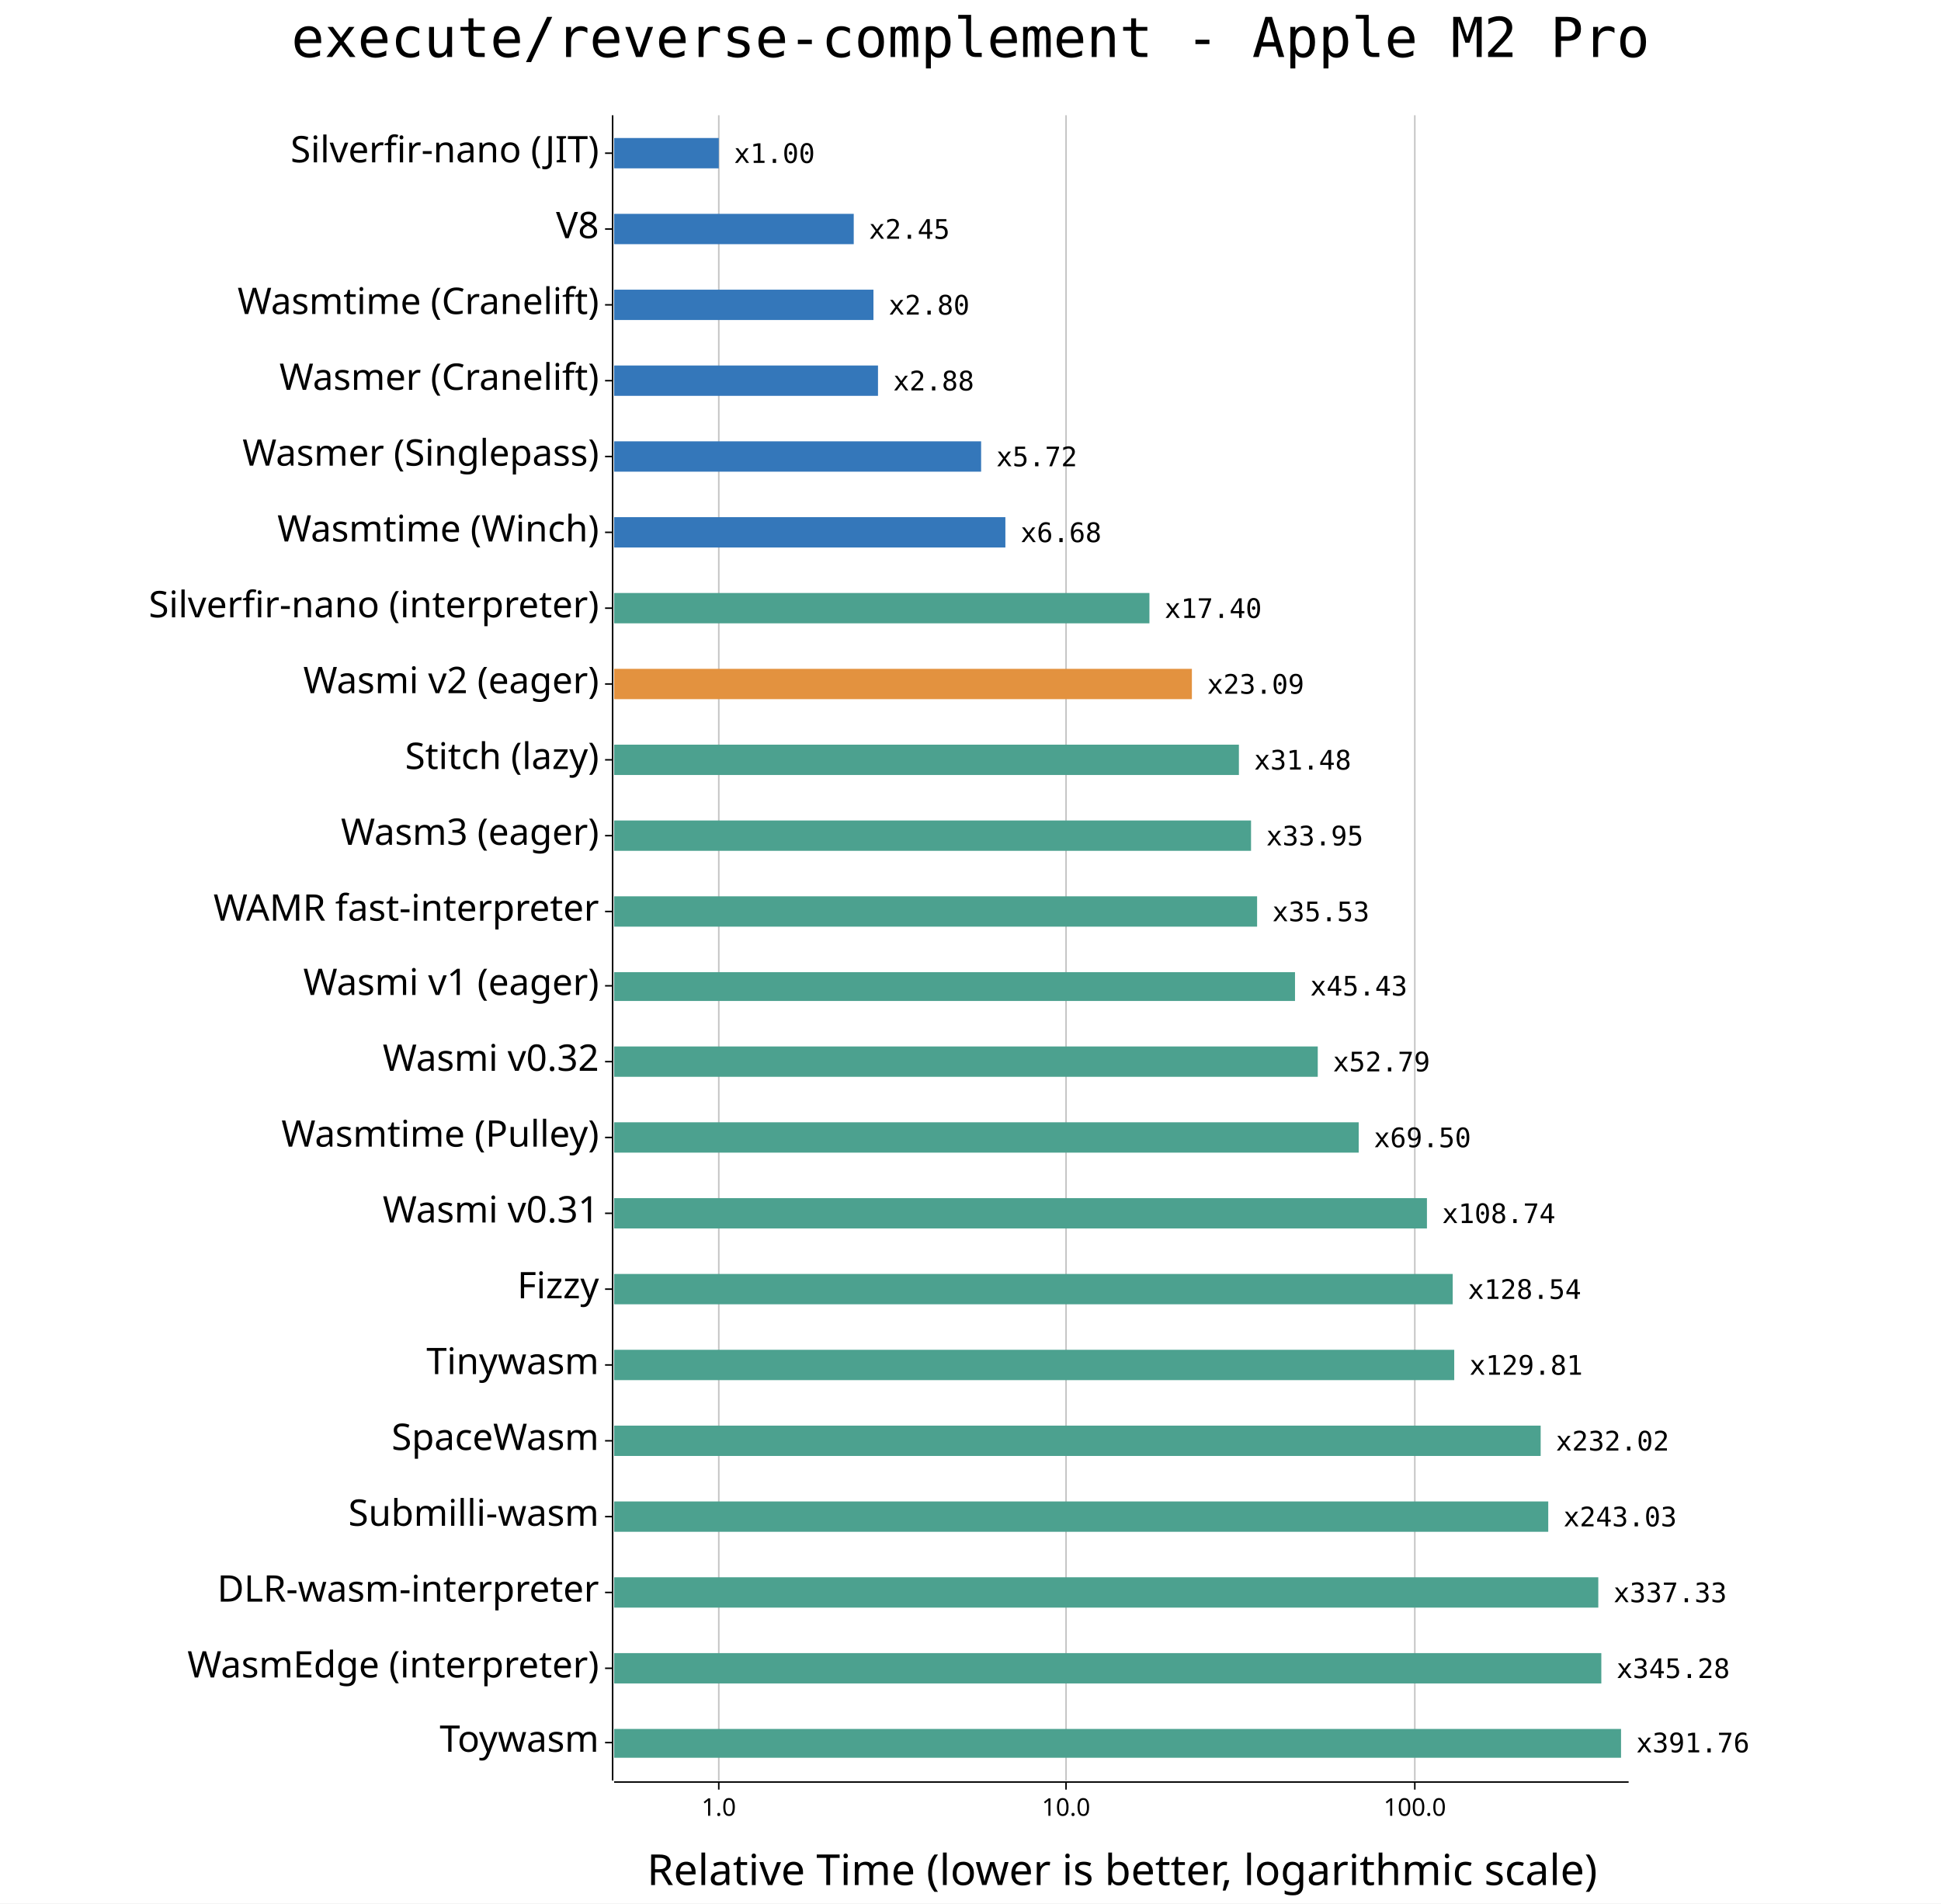
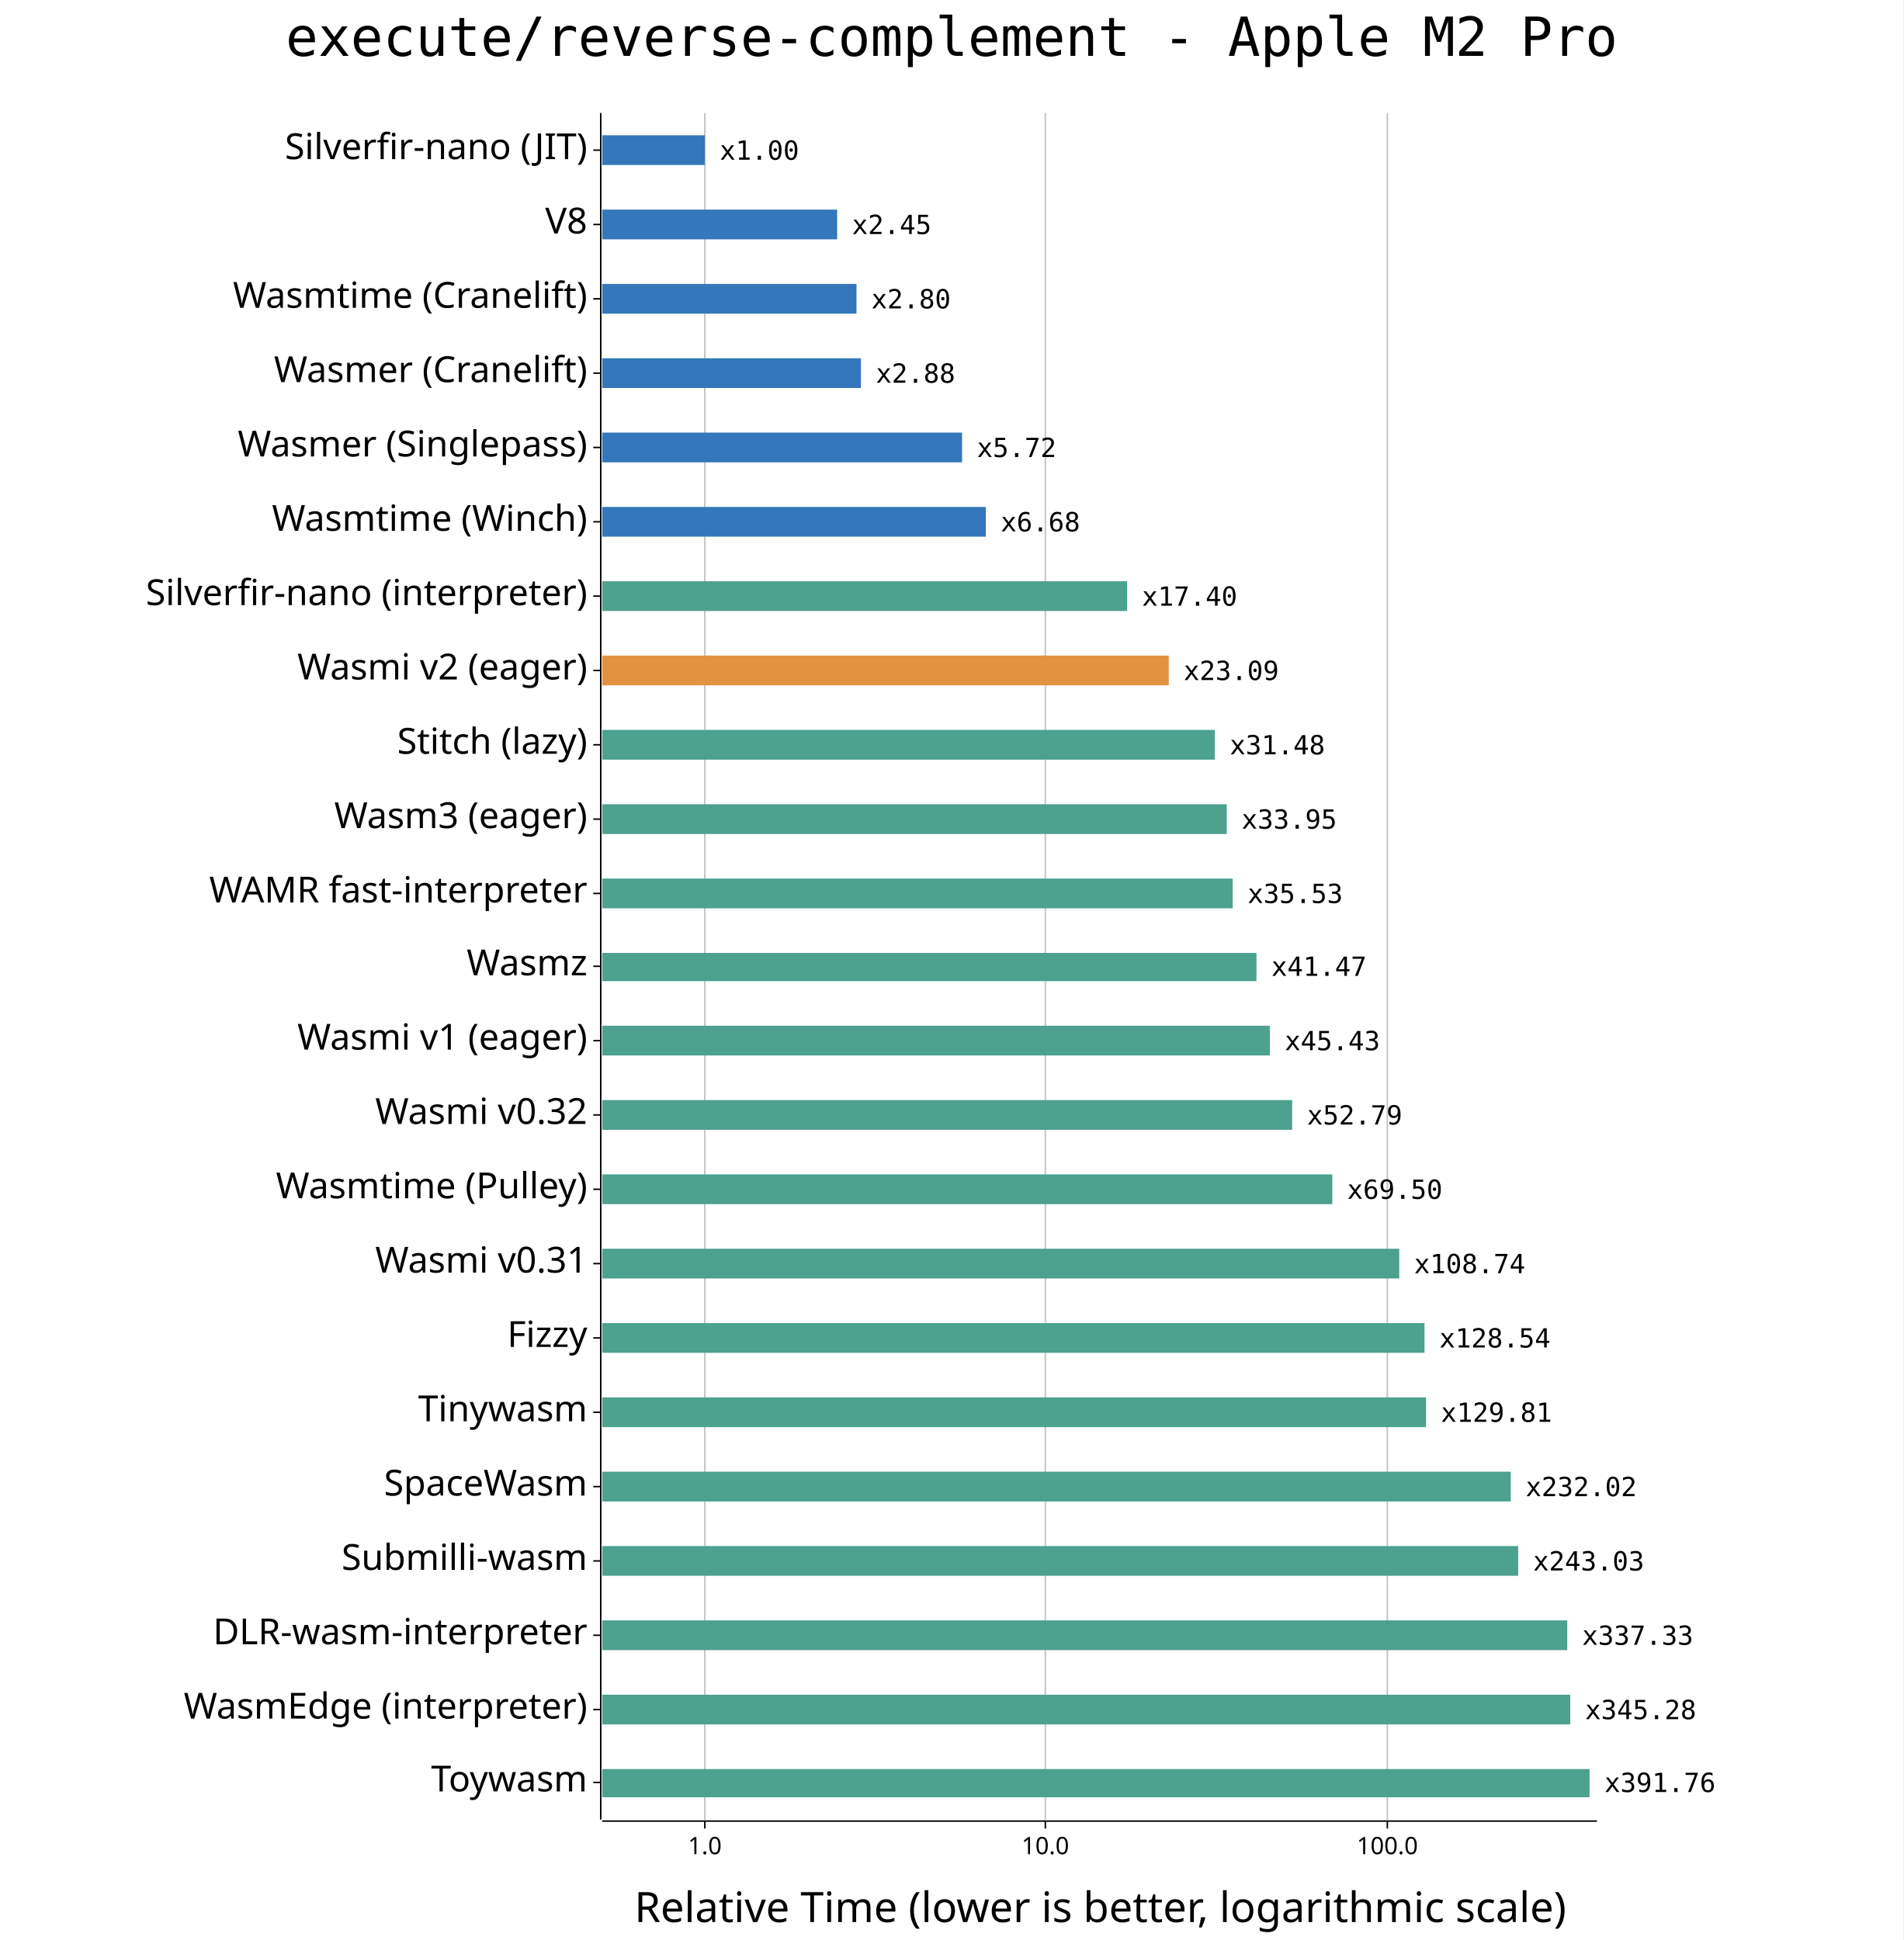
- <svg xmlns="http://www.w3.org/2000/svg" width="1280" height="1255" viewBox="0 0 1280 1255">
-   <rect x="0" y="0" width="1280" height="1255" opacity="1" fill="#FFFFFF" stroke="none" />
+ <svg xmlns="http://www.w3.org/2000/svg" width="1280" height="1305" viewBox="0 0 1280 1305">
+   <rect x="0" y="0" width="1280" height="1305" opacity="1" fill="#FFFFFF" stroke="none" />
  <text x="640" y="10" dy="0.76em" text-anchor="middle" font-family="monospace" font-size="36.29" opacity="1" fill="#000000">
execute/reverse-complement - Apple M2 Pro
</text>
-   <line opacity="0.1" stroke="#000000" stroke-width="1" x1="474" y1="1174" x2="474" y2="76" />
-   <line opacity="0.1" stroke="#000000" stroke-width="1" x1="703" y1="1174" x2="703" y2="76" />
-   <line opacity="0.1" stroke="#000000" stroke-width="1" x1="933" y1="1174" x2="933" y2="76" />
-   <text x="5" y="625" dy="0.76em" text-anchor="middle" font-family="sans-serif" font-size="28.226" opacity="1" fill="#000000" transform="rotate(270, 5, 625)">
+   <line opacity="0.1" stroke="#000000" stroke-width="1" x1="474" y1="1224" x2="474" y2="76" />
+   <line opacity="0.1" stroke="#000000" stroke-width="1" x1="703" y1="1224" x2="703" y2="76" />
+   <line opacity="0.1" stroke="#000000" stroke-width="1" x1="933" y1="1224" x2="933" y2="76" />
+   <text x="5" y="650" dy="0.76em" text-anchor="middle" font-family="sans-serif" font-size="28.226" opacity="1" fill="#000000" transform="rotate(270, 5, 650)">

</text>
-   <text x="740" y="1250" dy="-0.5ex" text-anchor="middle" font-family="sans-serif" font-size="28.226" opacity="1" fill="#000000">
+   <text x="740" y="1300" dy="-0.5ex" text-anchor="middle" font-family="sans-serif" font-size="28.226" opacity="1" fill="#000000">
Relative Time (lower is better, logarithmic scale)
</text>
-   <line opacity="0.15" stroke="#000000" stroke-width="1" x1="474" y1="1174" x2="474" y2="76" />
-   <line opacity="0.15" stroke="#000000" stroke-width="1" x1="703" y1="1174" x2="703" y2="76" />
-   <line opacity="0.15" stroke="#000000" stroke-width="1" x1="933" y1="1174" x2="933" y2="76" />
-   <polyline fill="none" opacity="1" stroke="#000000" stroke-width="1" points="404,76 404,1174 " />
-   <text x="395" y="1149" dy="0.5ex" text-anchor="end" font-family="sans-serif" font-size="24.194" opacity="1" fill="#000000">
+   <line opacity="0.15" stroke="#000000" stroke-width="1" x1="474" y1="1224" x2="474" y2="76" />
+   <line opacity="0.15" stroke="#000000" stroke-width="1" x1="703" y1="1224" x2="703" y2="76" />
+   <line opacity="0.15" stroke="#000000" stroke-width="1" x1="933" y1="1224" x2="933" y2="76" />
+   <polyline fill="none" opacity="1" stroke="#000000" stroke-width="1" points="404,76 404,1224 " />
+   <text x="395" y="1199" dy="0.5ex" text-anchor="end" font-family="sans-serif" font-size="24.194" opacity="1" fill="#000000">
Toywasm
</text>
-   <polyline fill="none" opacity="1" stroke="#000000" stroke-width="1" points="399,1149 404,1149 " />
+   <polyline fill="none" opacity="1" stroke="#000000" stroke-width="1" points="399,1199 404,1199 " />
+   <text x="395" y="1150" dy="0.5ex" text-anchor="end" font-family="sans-serif" font-size="24.194" opacity="1" fill="#000000">
+ WasmEdge (interpreter)
+ </text>
+   <polyline fill="none" opacity="1" stroke="#000000" stroke-width="1" points="399,1150 404,1150 " />
  <text x="395" y="1100" dy="0.5ex" text-anchor="end" font-family="sans-serif" font-size="24.194" opacity="1" fill="#000000">
- WasmEdge (interpreter)
+ DLR-wasm-interpreter
</text>
  <polyline fill="none" opacity="1" stroke="#000000" stroke-width="1" points="399,1100 404,1100 " />
  <text x="395" y="1050" dy="0.5ex" text-anchor="end" font-family="sans-serif" font-size="24.194" opacity="1" fill="#000000">
- DLR-wasm-interpreter
+ Submilli-wasm
</text>
  <polyline fill="none" opacity="1" stroke="#000000" stroke-width="1" points="399,1050 404,1050 " />
  <text x="395" y="1000" dy="0.5ex" text-anchor="end" font-family="sans-serif" font-size="24.194" opacity="1" fill="#000000">
- Submilli-wasm
+ SpaceWasm
</text>
  <polyline fill="none" opacity="1" stroke="#000000" stroke-width="1" points="399,1000 404,1000 " />
  <text x="395" y="950" dy="0.5ex" text-anchor="end" font-family="sans-serif" font-size="24.194" opacity="1" fill="#000000">
- SpaceWasm
+ Tinywasm
</text>
  <polyline fill="none" opacity="1" stroke="#000000" stroke-width="1" points="399,950 404,950 " />
  <text x="395" y="900" dy="0.5ex" text-anchor="end" font-family="sans-serif" font-size="24.194" opacity="1" fill="#000000">
- Tinywasm
+ Fizzy
</text>
  <polyline fill="none" opacity="1" stroke="#000000" stroke-width="1" points="399,900 404,900 " />
  <text x="395" y="850" dy="0.5ex" text-anchor="end" font-family="sans-serif" font-size="24.194" opacity="1" fill="#000000">
- Fizzy
+ Wasmi v0.31
</text>
  <polyline fill="none" opacity="1" stroke="#000000" stroke-width="1" points="399,850 404,850 " />
  <text x="395" y="800" dy="0.5ex" text-anchor="end" font-family="sans-serif" font-size="24.194" opacity="1" fill="#000000">
- Wasmi v0.31
+ Wasmtime (Pulley)
</text>
  <polyline fill="none" opacity="1" stroke="#000000" stroke-width="1" points="399,800 404,800 " />
  <text x="395" y="750" dy="0.5ex" text-anchor="end" font-family="sans-serif" font-size="24.194" opacity="1" fill="#000000">
- Wasmtime (Pulley)
+ Wasmi v0.32
</text>
  <polyline fill="none" opacity="1" stroke="#000000" stroke-width="1" points="399,750 404,750 " />
  <text x="395" y="700" dy="0.5ex" text-anchor="end" font-family="sans-serif" font-size="24.194" opacity="1" fill="#000000">
- Wasmi v0.32
+ Wasmi v1 (eager)
</text>
  <polyline fill="none" opacity="1" stroke="#000000" stroke-width="1" points="399,700 404,700 " />
  <text x="395" y="650" dy="0.5ex" text-anchor="end" font-family="sans-serif" font-size="24.194" opacity="1" fill="#000000">
- Wasmi v1 (eager)
+ Wasmz
</text>
  <polyline fill="none" opacity="1" stroke="#000000" stroke-width="1" points="399,650 404,650 " />
  <text x="395" y="601" dy="0.5ex" text-anchor="end" font-family="sans-serif" font-size="24.194" opacity="1" fill="#000000">
WAMR fast-interpreter
</text>
  <polyline fill="none" opacity="1" stroke="#000000" stroke-width="1" points="399,601 404,601 " />
  <text x="395" y="551" dy="0.5ex" text-anchor="end" font-family="sans-serif" font-size="24.194" opacity="1" fill="#000000">
Wasm3 (eager)
</text>
  <polyline fill="none" opacity="1" stroke="#000000" stroke-width="1" points="399,551 404,551 " />
  <text x="395" y="501" dy="0.5ex" text-anchor="end" font-family="sans-serif" font-size="24.194" opacity="1" fill="#000000">
Stitch (lazy)
</text>
  <polyline fill="none" opacity="1" stroke="#000000" stroke-width="1" points="399,501 404,501 " />
  <text x="395" y="451" dy="0.5ex" text-anchor="end" font-family="sans-serif" font-size="24.194" opacity="1" fill="#000000">
Wasmi v2 (eager)
</text>
  <polyline fill="none" opacity="1" stroke="#000000" stroke-width="1" points="399,451 404,451 " />
  <text x="395" y="401" dy="0.5ex" text-anchor="end" font-family="sans-serif" font-size="24.194" opacity="1" fill="#000000">
Silverfir-nano (interpreter)
</text>
  <polyline fill="none" opacity="1" stroke="#000000" stroke-width="1" points="399,401 404,401 " />
  <text x="395" y="351" dy="0.5ex" text-anchor="end" font-family="sans-serif" font-size="24.194" opacity="1" fill="#000000">
Wasmtime (Winch)
</text>
  <polyline fill="none" opacity="1" stroke="#000000" stroke-width="1" points="399,351 404,351 " />
  <text x="395" y="301" dy="0.5ex" text-anchor="end" font-family="sans-serif" font-size="24.194" opacity="1" fill="#000000">
Wasmer (Singlepass)
</text>
  <polyline fill="none" opacity="1" stroke="#000000" stroke-width="1" points="399,301 404,301 " />
  <text x="395" y="251" dy="0.5ex" text-anchor="end" font-family="sans-serif" font-size="24.194" opacity="1" fill="#000000">
Wasmer (Cranelift)
</text>
  <polyline fill="none" opacity="1" stroke="#000000" stroke-width="1" points="399,251 404,251 " />
  <text x="395" y="201" dy="0.5ex" text-anchor="end" font-family="sans-serif" font-size="24.194" opacity="1" fill="#000000">
Wasmtime (Cranelift)
</text>
  <polyline fill="none" opacity="1" stroke="#000000" stroke-width="1" points="399,201 404,201 " />
  <text x="395" y="151" dy="0.5ex" text-anchor="end" font-family="sans-serif" font-size="24.194" opacity="1" fill="#000000">
V8
</text>
  <polyline fill="none" opacity="1" stroke="#000000" stroke-width="1" points="399,151 404,151 " />
  <text x="395" y="101" dy="0.5ex" text-anchor="end" font-family="sans-serif" font-size="24.194" opacity="1" fill="#000000">
Silverfir-nano (JIT)
</text>
  <polyline fill="none" opacity="1" stroke="#000000" stroke-width="1" points="399,101 404,101 " />
-   <polyline fill="none" opacity="1" stroke="#000000" stroke-width="1" points="405,1175 1074,1175 " />
-   <text x="474" y="1185" dy="0.76em" text-anchor="middle" font-family="sans-serif" font-size="16.129" opacity="1" fill="#000000">
+   <polyline fill="none" opacity="1" stroke="#000000" stroke-width="1" points="405,1225 1074,1225 " />
+   <text x="474" y="1235" dy="0.76em" text-anchor="middle" font-family="sans-serif" font-size="16.129" opacity="1" fill="#000000">
1.0
</text>
-   <polyline fill="none" opacity="1" stroke="#000000" stroke-width="1" points="474,1175 474,1180 " />
-   <text x="703" y="1185" dy="0.76em" text-anchor="middle" font-family="sans-serif" font-size="16.129" opacity="1" fill="#000000">
+   <polyline fill="none" opacity="1" stroke="#000000" stroke-width="1" points="474,1225 474,1230 " />
+   <text x="703" y="1235" dy="0.76em" text-anchor="middle" font-family="sans-serif" font-size="16.129" opacity="1" fill="#000000">
10.0
</text>
-   <polyline fill="none" opacity="1" stroke="#000000" stroke-width="1" points="703,1175 703,1180 " />
-   <text x="933" y="1185" dy="0.76em" text-anchor="middle" font-family="sans-serif" font-size="16.129" opacity="1" fill="#000000">
+   <polyline fill="none" opacity="1" stroke="#000000" stroke-width="1" points="703,1225 703,1230 " />
+   <text x="933" y="1235" dy="0.76em" text-anchor="middle" font-family="sans-serif" font-size="16.129" opacity="1" fill="#000000">
100.0
</text>
-   <polyline fill="none" opacity="1" stroke="#000000" stroke-width="1" points="933,1175 933,1180 " />
-   <rect x="405" y="241" width="174" height="20" opacity="1" fill="#3477BA" stroke="none" />
-   <rect x="405" y="940" width="611" height="20" opacity="1" fill="#4CA18F" stroke="none" />
-   <rect x="405" y="1140" width="664" height="19" opacity="1" fill="#4CA18F" stroke="none" />
+   <polyline fill="none" opacity="1" stroke="#000000" stroke-width="1" points="933,1225 933,1230 " />
+   <rect x="405" y="441" width="381" height="20" opacity="1" fill="#E3923F" stroke="none" />
+   <rect x="405" y="990" width="611" height="20" opacity="1" fill="#4CA18F" stroke="none" />
+   <rect x="405" y="840" width="536" height="20" opacity="1" fill="#4CA18F" stroke="none" />
+   <rect x="405" y="790" width="491" height="20" opacity="1" fill="#4CA18F" stroke="none" />
+   <rect x="405" y="690" width="449" height="20" opacity="1" fill="#4CA18F" stroke="none" />
+   <rect x="405" y="1040" width="616" height="20" opacity="1" fill="#4CA18F" stroke="none" />
+   <rect x="405" y="391" width="353" height="20" opacity="1" fill="#4CA18F" stroke="none" />
+   <rect x="405" y="1140" width="651" height="20" opacity="1" fill="#4CA18F" stroke="none" />
  <rect x="405" y="291" width="242" height="20" opacity="1" fill="#3477BA" stroke="none" />
-   <rect x="405" y="141" width="158" height="20" opacity="1" fill="#3477BA" stroke="none" />
-   <rect x="405" y="690" width="464" height="20" opacity="1" fill="#4CA18F" stroke="none" />
+   <rect x="405" y="341" width="258" height="20" opacity="1" fill="#3477BA" stroke="none" />
+   <rect x="405" y="1190" width="664" height="19" opacity="1" fill="#4CA18F" stroke="none" />
+   <rect x="405" y="591" width="424" height="20" opacity="1" fill="#4CA18F" stroke="none" />
  <rect x="405" y="541" width="420" height="20" opacity="1" fill="#4CA18F" stroke="none" />
-   <rect x="405" y="641" width="449" height="19" opacity="1" fill="#4CA18F" stroke="none" />
-   <rect x="405" y="990" width="616" height="20" opacity="1" fill="#4CA18F" stroke="none" />
-   <rect x="405" y="391" width="353" height="20" opacity="1" fill="#4CA18F" stroke="none" />
-   <rect x="405" y="441" width="381" height="20" opacity="1" fill="#E3923F" stroke="none" />
-   <rect x="405" y="341" width="258" height="20" opacity="1" fill="#3477BA" stroke="none" />
-   <rect x="405" y="1090" width="651" height="20" opacity="1" fill="#4CA18F" stroke="none" />
-   <rect x="405" y="740" width="491" height="20" opacity="1" fill="#4CA18F" stroke="none" />
-   <rect x="405" y="91" width="69" height="20" opacity="1" fill="#3477BA" stroke="none" />
-   <rect x="405" y="840" width="553" height="20" opacity="1" fill="#4CA18F" stroke="none" />
-   <rect x="405" y="890" width="554" height="20" opacity="1" fill="#4CA18F" stroke="none" />
-   <rect x="405" y="1040" width="649" height="20" opacity="1" fill="#4CA18F" stroke="none" />
-   <rect x="405" y="790" width="536" height="20" opacity="1" fill="#4CA18F" stroke="none" />
-   <rect x="405" y="591" width="424" height="20" opacity="1" fill="#4CA18F" stroke="none" />
+   <rect x="405" y="940" width="554" height="20" opacity="1" fill="#4CA18F" stroke="none" />
+   <rect x="405" y="890" width="553" height="20" opacity="1" fill="#4CA18F" stroke="none" />
+   <rect x="405" y="1090" width="649" height="20" opacity="1" fill="#4CA18F" stroke="none" />
+   <rect x="405" y="641" width="440" height="19" opacity="1" fill="#4CA18F" stroke="none" />
  <rect x="405" y="491" width="412" height="20" opacity="1" fill="#4CA18F" stroke="none" />
  <rect x="405" y="191" width="171" height="20" opacity="1" fill="#3477BA" stroke="none" />
-   <text x="1079" y="1151" dy="0.5ex" text-anchor="start" font-family="monospace" font-size="17.742" opacity="1" fill="#000000">
+   <rect x="405" y="241" width="174" height="20" opacity="1" fill="#3477BA" stroke="none" />
+   <rect x="405" y="141" width="158" height="20" opacity="1" fill="#3477BA" stroke="none" />
+   <rect x="405" y="740" width="464" height="20" opacity="1" fill="#4CA18F" stroke="none" />
+   <rect x="405" y="91" width="69" height="20" opacity="1" fill="#3477BA" stroke="none" />
+   <text x="1079" y="1201" dy="0.5ex" text-anchor="start" font-family="monospace" font-size="17.742" opacity="1" fill="#000000">
x391.76
</text>
-   <text x="1066" y="1102" dy="0.5ex" text-anchor="start" font-family="monospace" font-size="17.742" opacity="1" fill="#000000">
+   <text x="1066" y="1152" dy="0.5ex" text-anchor="start" font-family="monospace" font-size="17.742" opacity="1" fill="#000000">
x345.28
</text>
-   <text x="1064" y="1052" dy="0.5ex" text-anchor="start" font-family="monospace" font-size="17.742" opacity="1" fill="#000000">
+   <text x="1064" y="1102" dy="0.5ex" text-anchor="start" font-family="monospace" font-size="17.742" opacity="1" fill="#000000">
x337.33
</text>
-   <text x="1031" y="1002" dy="0.5ex" text-anchor="start" font-family="monospace" font-size="17.742" opacity="1" fill="#000000">
+   <text x="1031" y="1052" dy="0.5ex" text-anchor="start" font-family="monospace" font-size="17.742" opacity="1" fill="#000000">
x243.03
</text>
-   <text x="1026" y="952" dy="0.5ex" text-anchor="start" font-family="monospace" font-size="17.742" opacity="1" fill="#000000">
+   <text x="1026" y="1002" dy="0.5ex" text-anchor="start" font-family="monospace" font-size="17.742" opacity="1" fill="#000000">
x232.02
</text>
-   <text x="969" y="902" dy="0.5ex" text-anchor="start" font-family="monospace" font-size="17.742" opacity="1" fill="#000000">
+   <text x="969" y="952" dy="0.5ex" text-anchor="start" font-family="monospace" font-size="17.742" opacity="1" fill="#000000">
x129.81
</text>
-   <text x="968" y="852" dy="0.5ex" text-anchor="start" font-family="monospace" font-size="17.742" opacity="1" fill="#000000">
+   <text x="968" y="902" dy="0.5ex" text-anchor="start" font-family="monospace" font-size="17.742" opacity="1" fill="#000000">
x128.54
</text>
-   <text x="951" y="802" dy="0.5ex" text-anchor="start" font-family="monospace" font-size="17.742" opacity="1" fill="#000000">
+   <text x="951" y="852" dy="0.5ex" text-anchor="start" font-family="monospace" font-size="17.742" opacity="1" fill="#000000">
x108.74
</text>
-   <text x="906" y="752" dy="0.5ex" text-anchor="start" font-family="monospace" font-size="17.742" opacity="1" fill="#000000">
+   <text x="906" y="802" dy="0.5ex" text-anchor="start" font-family="monospace" font-size="17.742" opacity="1" fill="#000000">
x69.50
</text>
-   <text x="879" y="702" dy="0.5ex" text-anchor="start" font-family="monospace" font-size="17.742" opacity="1" fill="#000000">
+   <text x="879" y="752" dy="0.5ex" text-anchor="start" font-family="monospace" font-size="17.742" opacity="1" fill="#000000">
x52.79
</text>
-   <text x="864" y="652" dy="0.5ex" text-anchor="start" font-family="monospace" font-size="17.742" opacity="1" fill="#000000">
+   <text x="864" y="702" dy="0.5ex" text-anchor="start" font-family="monospace" font-size="17.742" opacity="1" fill="#000000">
x45.43
+ </text>
+   <text x="855" y="652" dy="0.5ex" text-anchor="start" font-family="monospace" font-size="17.742" opacity="1" fill="#000000">
+ x41.47
</text>
  <text x="839" y="603" dy="0.5ex" text-anchor="start" font-family="monospace" font-size="17.742" opacity="1" fill="#000000">
x35.53
</text>
  <text x="835" y="553" dy="0.5ex" text-anchor="start" font-family="monospace" font-size="17.742" opacity="1" fill="#000000">
x33.95
</text>
  <text x="827" y="503" dy="0.5ex" text-anchor="start" font-family="monospace" font-size="17.742" opacity="1" fill="#000000">
x31.48
</text>
  <text x="796" y="453" dy="0.5ex" text-anchor="start" font-family="monospace" font-size="17.742" opacity="1" fill="#000000">
x23.09
</text>
  <text x="768" y="403" dy="0.5ex" text-anchor="start" font-family="monospace" font-size="17.742" opacity="1" fill="#000000">
x17.40
</text>
  <text x="673" y="353" dy="0.5ex" text-anchor="start" font-family="monospace" font-size="17.742" opacity="1" fill="#000000">
x6.68
</text>
  <text x="657" y="303" dy="0.5ex" text-anchor="start" font-family="monospace" font-size="17.742" opacity="1" fill="#000000">
x5.72
</text>
  <text x="589" y="253" dy="0.5ex" text-anchor="start" font-family="monospace" font-size="17.742" opacity="1" fill="#000000">
x2.88
</text>
  <text x="586" y="203" dy="0.5ex" text-anchor="start" font-family="monospace" font-size="17.742" opacity="1" fill="#000000">
x2.80
</text>
  <text x="573" y="153" dy="0.5ex" text-anchor="start" font-family="monospace" font-size="17.742" opacity="1" fill="#000000">
x2.45
</text>
  <text x="484" y="103" dy="0.5ex" text-anchor="start" font-family="monospace" font-size="17.742" opacity="1" fill="#000000">
x1.00
</text>
</svg>
